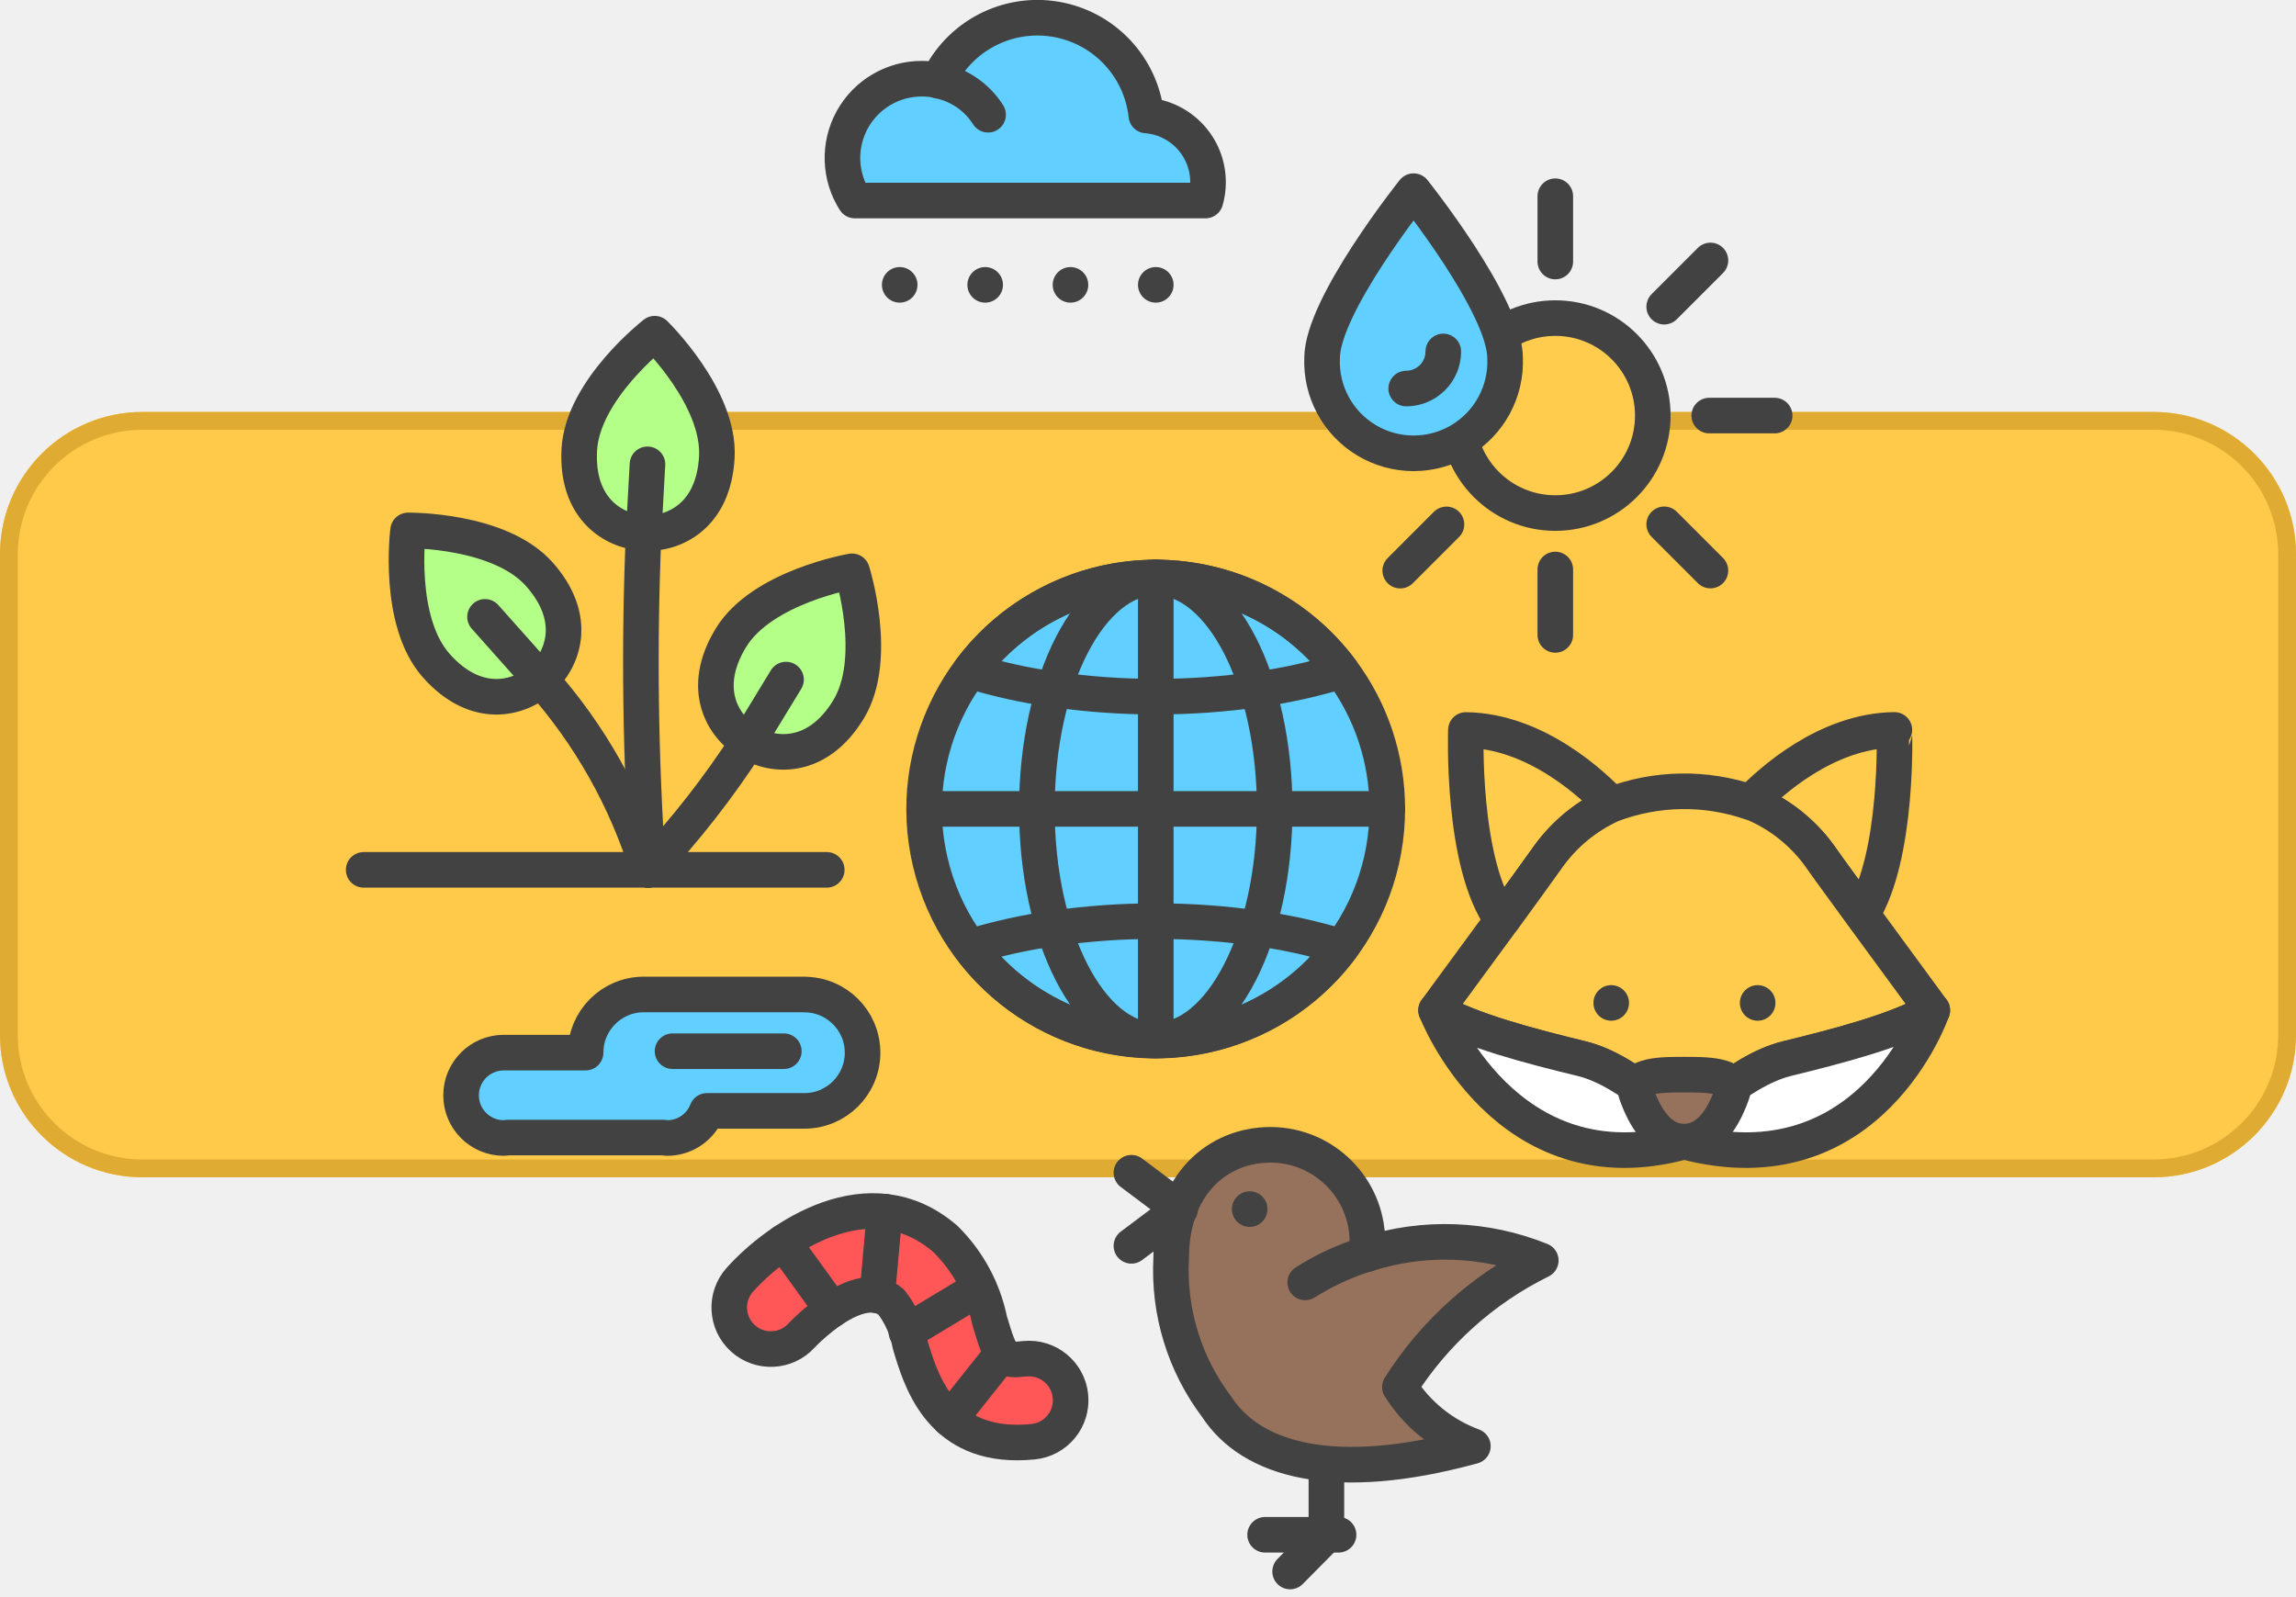
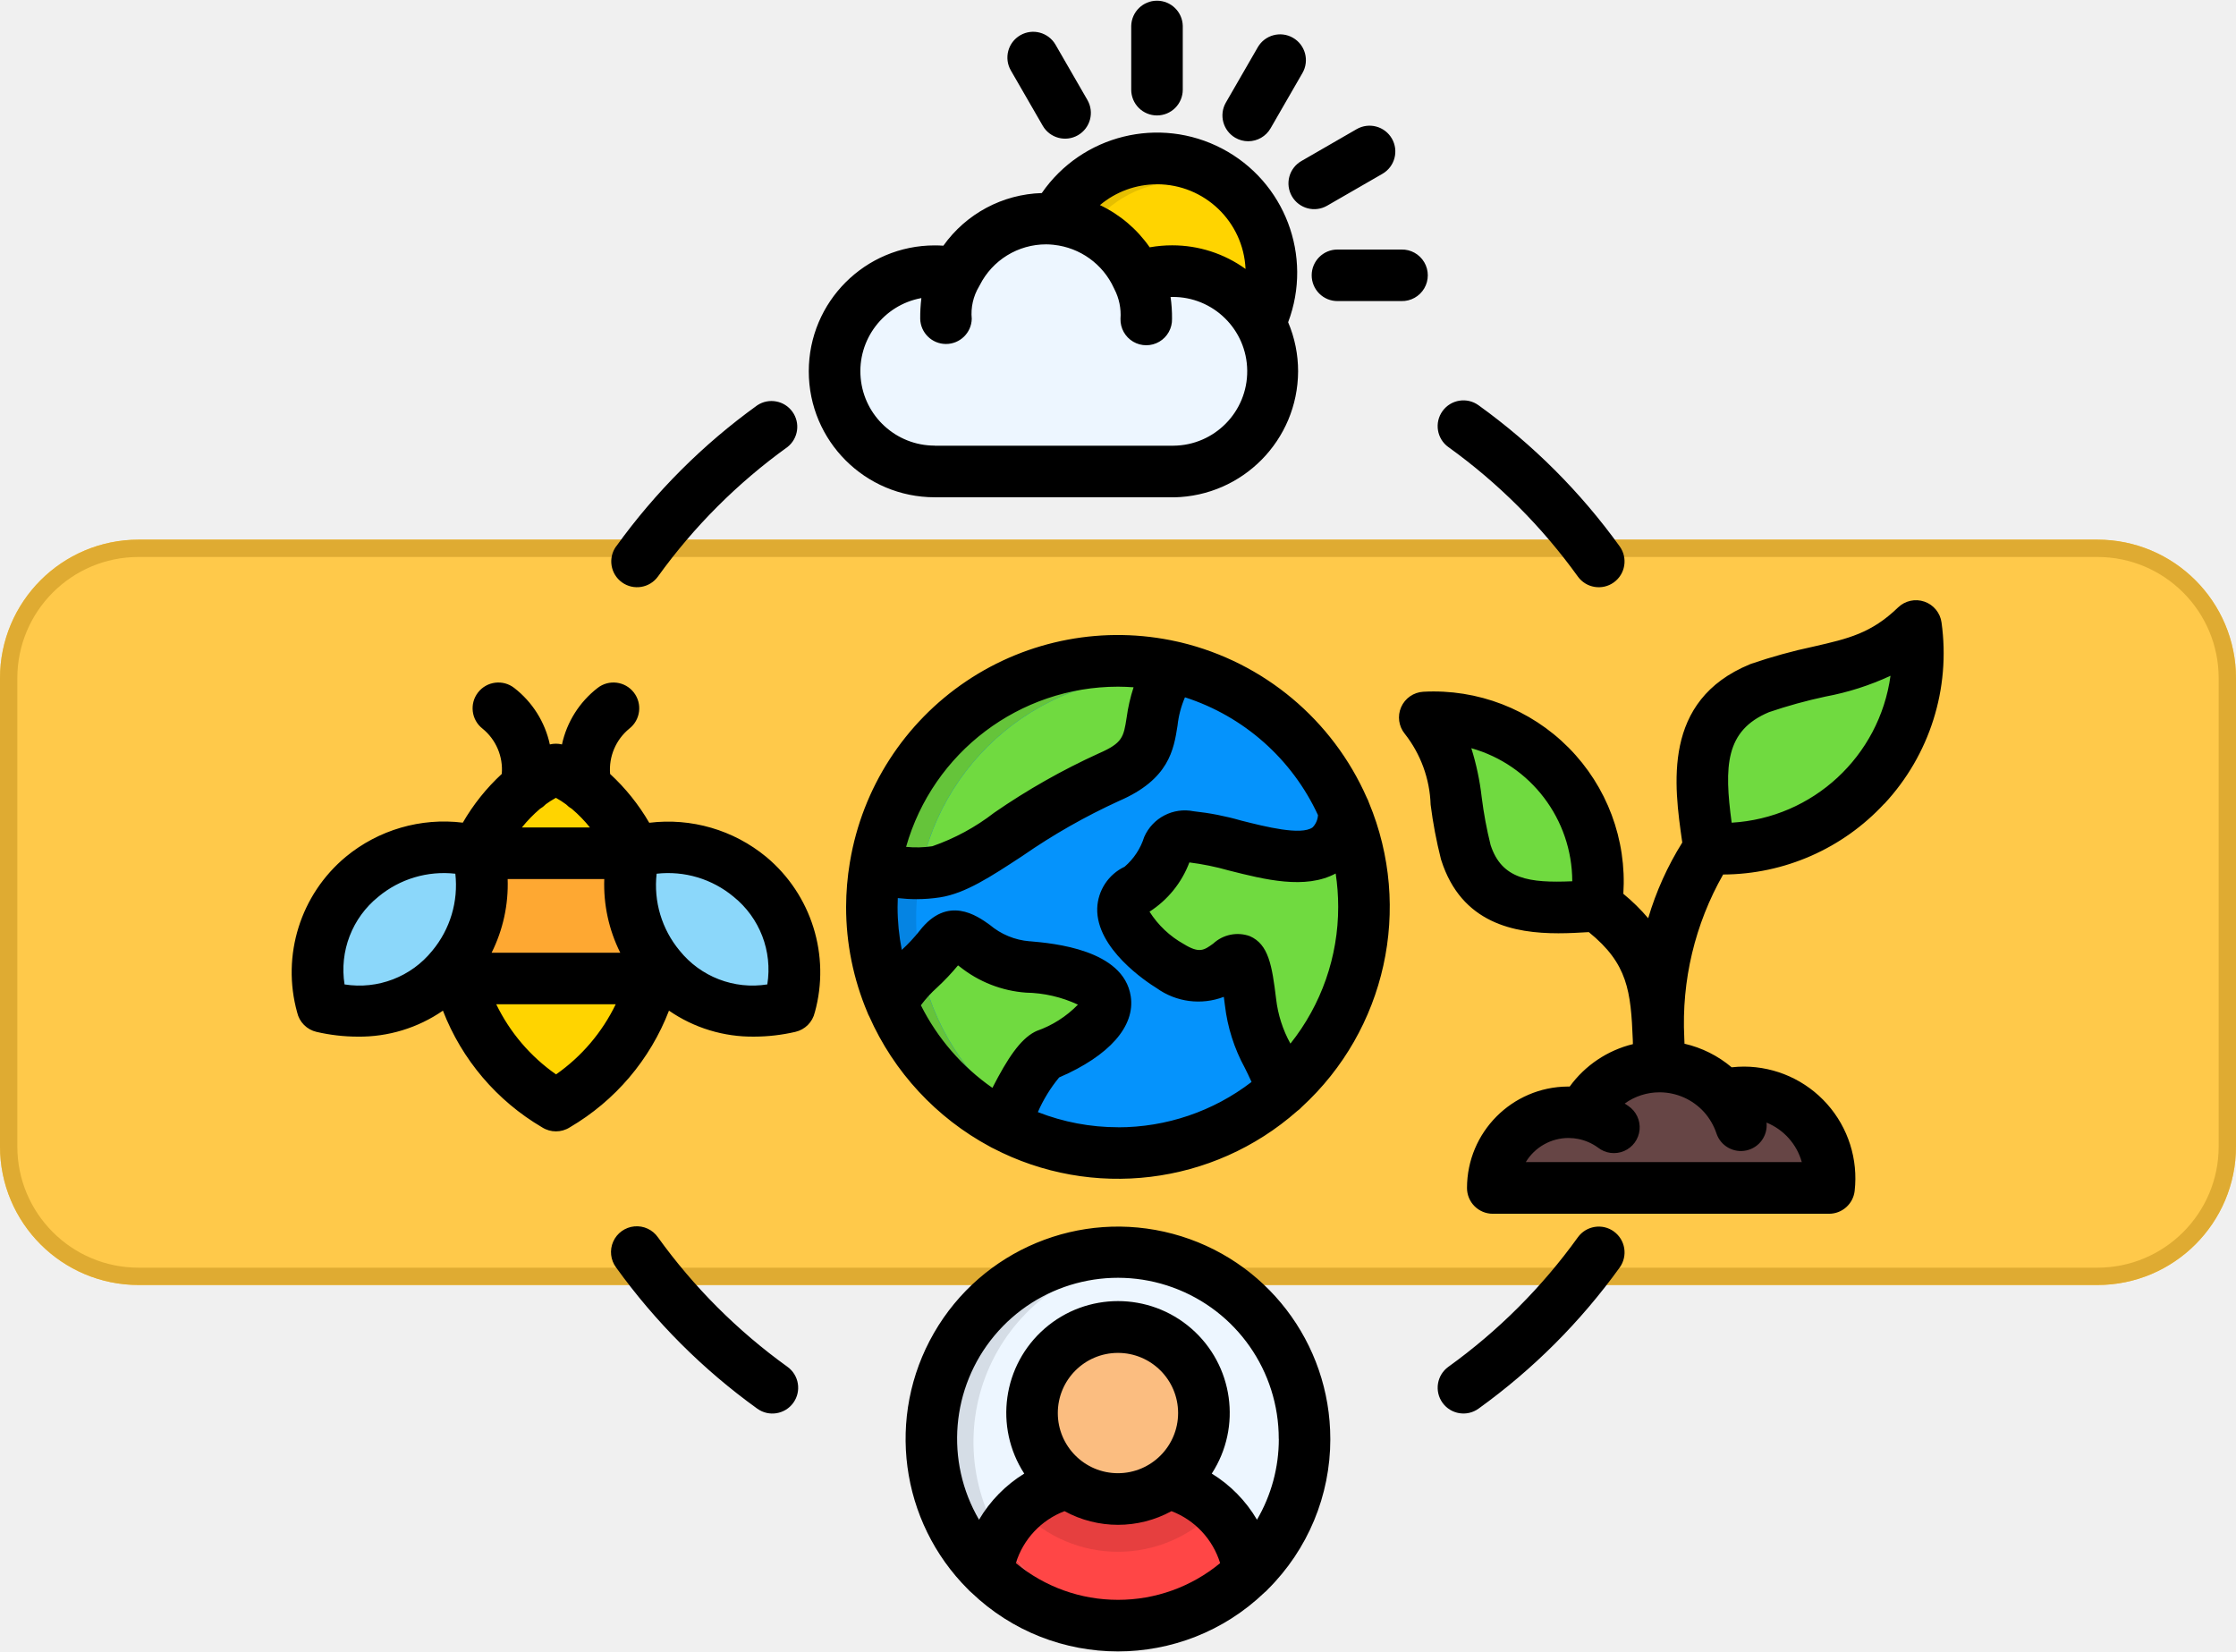
- <svg xmlns="http://www.w3.org/2000/svg" width="129.063" height="89.757" viewBox="0 0 129.063 89.757">
-   <g id="Grupo_1201414" data-name="Grupo 1201414" transform="translate(-788.103 -1984.447)">
+ <svg xmlns="http://www.w3.org/2000/svg" width="129.063" height="95.318" viewBox="0 0 129.063 95.318">
+   <g id="Grupo_1201417" data-name="Grupo 1201417" transform="translate(-788.103 -1976.459)">
    <g id="Rectángulo_410589" data-name="Rectángulo 410589" transform="translate(788.103 2007.607)" fill="#ffc94a" stroke="#dfab32" stroke-width="1">
      <rect width="129.063" height="43.021" rx="8" stroke="none" />
      <rect x="0.5" y="0.5" width="128.063" height="42.021" rx="7.5" fill="none" />
    </g>
-     <g id="Icon_Ecosystem" data-name="Icon Ecosystem" transform="translate(308.546 1473.627)">
-       <path id="Trazado_1275177" data-name="Trazado 1275177" d="M674.648,2068.49h-9.032a3.27,3.27,0,0,0-3.27,3.27h-4.6a2.4,2.4,0,1,0,0,4.8,2.261,2.261,0,0,0,.247-.025h8.7a2.263,2.263,0,0,0,.247.025,2.393,2.393,0,0,0,2.228-1.525h5.477a3.27,3.27,0,0,0,0-6.54Z" transform="translate(-149.871 -1501.766)" fill="#61cfff" stroke="#424242" stroke-linecap="round" stroke-linejoin="round" stroke-width="2" stroke-dasharray="3884.4 116.53 9711 0" />
-       <circle id="Elipse_12358" data-name="Elipse 12358" cx="5.48" cy="5.48" r="5.48" transform="translate(561.504 528.702)" fill="#ffcc4d" stroke="#424242" stroke-linecap="round" stroke-linejoin="round" stroke-width="2" />
-       <path id="Trazado_1275178" data-name="Trazado 1275178" d="M2648.149,1145.84h-3.678" transform="translate(-2068.834 -611.658)" fill="none" stroke="#424242" stroke-linecap="round" stroke-linejoin="round" stroke-width="2" />
-       <path id="Trazado_1275179" data-name="Trazado 1275179" d="M2399.17,1394.818v-3.678" transform="translate(-1832.186 -848.306)" fill="none" stroke="#424242" stroke-linecap="round" stroke-linejoin="round" stroke-width="2" />
-       <path id="Trazado_1275180" data-name="Trazado 1275180" d="M2399.17,799.912V796.24" transform="translate(-1832.186 -274.389)" fill="none" stroke="#424242" stroke-linecap="round" stroke-linejoin="round" stroke-width="2" />
-       <path id="Trazado_1275181" data-name="Trazado 1275181" d="M2154.533,1319.27l-2.6,2.6" transform="translate(-1593.666 -778.971)" fill="none" stroke="#424242" stroke-linecap="round" stroke-linejoin="round" stroke-width="2" />
-       <path id="Trazado_1275182" data-name="Trazado 1275182" d="M2575.213,898.59l-2.6,2.6" transform="translate(-1999.508 -373.129)" fill="none" stroke="#424242" stroke-linecap="round" stroke-linejoin="round" stroke-width="2" />
-       <path id="Trazado_1275183" data-name="Trazado 1275183" d="M2575.213,1321.866l-2.6-2.6" transform="translate(-1999.508 -778.971)" fill="none" stroke="#424242" stroke-linecap="round" stroke-linejoin="round" stroke-width="2" />
-       <path id="Trazado_1275184" data-name="Trazado 1275184" d="M1283.581,521.067a3.652,3.652,0,0,1-.144,1.027h-19.708a4.455,4.455,0,0,1,3.754-6.85,4.239,4.239,0,0,1,.938.1,6.16,6.16,0,0,1,11.693,1.967A3.76,3.76,0,0,1,1283.581,521.067Z" transform="translate(-736.118 0)" fill="#61cfff" stroke="#424242" stroke-linecap="round" stroke-linejoin="round" stroke-width="2" stroke-dasharray="3884.4 116.53 9711 0" />
-       <path id="Trazado_1275185" data-name="Trazado 1275185" d="M1416,612.1a4.282,4.282,0,0,1,2.792,1.913" transform="translate(-883.692 -96.743)" fill="none" stroke="#424242" stroke-linecap="round" stroke-linejoin="round" stroke-width="2" stroke-dasharray="3884.4 116.53 9711 0" />
-       <path id="Trazado_1275186" data-name="Trazado 1275186" d="M1063.129,1403.6c1.417.863,3.89,1.055,5.643-1.821s.2-7.767.2-7.767-5.058.862-6.81,3.739S1061.713,1402.735,1063.129,1403.6Z" transform="translate(-541.52 -851.075)" fill="#b4ff87" stroke="#424242" stroke-linecap="round" stroke-linejoin="round" stroke-width="2" stroke-dasharray="2816.19 116.53 9711 0" />
-       <path id="Trazado_1275187" data-name="Trazado 1275187" d="M1114.822,1566.62l-2.132,3.5" transform="translate(-591.08 -1017.597)" fill="none" stroke="#424242" stroke-linecap="round" stroke-linejoin="round" stroke-width="2" />
-       <path id="Trazado_1275188" data-name="Trazado 1275188" d="M953.21,1673.065a50.949,50.949,0,0,0,5.625-7.2" transform="translate(-437.225 -1113.347)" fill="none" stroke="#424242" stroke-linecap="round" stroke-linejoin="round" stroke-width="2" />
-       <path id="Trazado_1275189" data-name="Trazado 1275189" d="M846.983,1026.509c1.658.092,3.927-.907,4.113-4.27s-3.492-6.939-3.492-6.939-4.051,3.149-4.239,6.512S845.326,1026.418,846.983,1026.509Z" transform="translate(-331.244 -485.722)" fill="#b4ff87" stroke="#424242" stroke-linecap="round" stroke-linejoin="round" stroke-width="2" stroke-dasharray="2816.19 116.53 9711 0" />
-       <path id="Trazado_1275190" data-name="Trazado 1275190" d="M946.454,1223.52l-.214,3.865" transform="translate(-430.501 -686.598)" fill="none" stroke="#424242" stroke-linecap="round" stroke-linejoin="round" stroke-width="2" />
-       <path id="Trazado_1275191" data-name="Trazado 1275191" d="M941.406,1352.042a169.706,169.706,0,0,1-.247-18.932" transform="translate(-425.421 -792.323)" fill="none" stroke="#424242" stroke-linecap="round" stroke-linejoin="round" stroke-width="2" />
-       <path id="Trazado_1275192" data-name="Trazado 1275192" d="M575.81,1337.243c-1.239,1.1-3.638,1.735-5.877-.781s-1.587-7.605-1.587-7.605,5.131-.058,7.372,2.458S577.05,1336.139,575.81,1337.243Z" transform="translate(-65.85 -788.22)" fill="#b4ff87" stroke="#424242" stroke-linecap="round" stroke-linejoin="round" stroke-width="2" stroke-dasharray="2816.19 116.53 9711 0" />
-       <g id="Grupo_1202023" data-name="Grupo 1202023" transform="translate(500 526.833)">
-         <path id="Trazado_1275193" data-name="Trazado 1275193" d="M693.4,1466.63l3.139,3.527" transform="translate(-686.579 -1447.966)" fill="none" stroke="#424242" stroke-linecap="round" stroke-linejoin="round" stroke-width="2" />
-         <path id="Trazado_1275194" data-name="Trazado 1275194" d="M788.425,1577.316a28.878,28.878,0,0,0-6.025-10.7" transform="translate(-772.44 -1544.43)" fill="none" stroke="#424242" stroke-linecap="round" stroke-linejoin="round" stroke-width="2" />
-         <path id="Trazado_1275195" data-name="Trazado 1275195" d="M500,1869.87h26.031" transform="translate(-500 -1836.984)" fill="none" stroke="#424242" stroke-linecap="round" stroke-linejoin="round" stroke-width="2" stroke-dasharray="194.22 116.53 5574.11 19.42" />
-         <path id="Trazado_1275196" data-name="Trazado 1275196" d="M1204.66,937.47l-5.47,8.225" transform="translate(-1174.529 -937.47)" fill="none" stroke="#424242" stroke-linecap="round" stroke-linejoin="round" stroke-width="2" stroke-dasharray="0 116.53 0 0" />
-         <path id="Trazado_1275197" data-name="Trazado 1275197" d="M1254.017,937.47l-8.647,12.978" transform="translate(-1219.081 -937.47)" fill="none" stroke="#424242" stroke-linecap="round" stroke-linejoin="round" stroke-width="2" stroke-dasharray="0 116.53 0 0" />
-         <path id="Trazado_1275198" data-name="Trazado 1275198" d="M1400.222,937.47l-8.272,12.415" transform="translate(-1360.491 -937.47)" fill="none" stroke="#424242" stroke-linecap="round" stroke-linejoin="round" stroke-width="2" stroke-dasharray="0 116.53 0 0" />
-         <path id="Trazado_1275199" data-name="Trazado 1275199" d="M1462.64,937.47l-10.96,16.451" transform="translate(-1418.114 -937.47)" fill="none" stroke="#424242" stroke-linecap="round" stroke-linejoin="round" stroke-width="2" stroke-dasharray="0 116.53 0 0" />
+     <g id="ecosystem_18132659" transform="translate(804.955 1976.449)">
+       <g id="Grupo_1202024" data-name="Grupo 1202024" transform="translate(2.242 10.503)">
+         <path id="Trazado_1275270" data-name="Trazado 1275270" d="M194.91,237.6a13.977,13.977,0,1,0-13.98-13.98A14.005,14.005,0,0,0,194.91,237.6Z" transform="translate(-149.469 -181.114)" fill="#0593fc" fill-rule="evenodd" />
+         <path id="Trazado_1275271" data-name="Trazado 1275271" d="M193.336,304.32a14.035,14.035,0,0,1-6.326-6.844c.711-1.521,1.72-1.957,2.746-3.279,1.352-1.752,1.839.962,4.989,1.164,6.326.559,5.066,3.3,1.061,4.984C194.965,300.79,193.789,303.387,193.336,304.32Z" transform="translate(-154.417 -249.444)" fill="#70da40" fill-rule="evenodd" />
+         <path id="Trazado_1275272" data-name="Trazado 1275272" d="M266.594,271.169c-.717-2.106-1.521-2.668-1.808-4.989-.655-5.343-.953.175-4.565-2.044-1.845-1.138-3.822-3.314-1.89-4.364a4.707,4.707,0,0,0,1.772-2.428c.942-2.32,9.692,3.77,10.014-2.044a13.993,13.993,0,0,1-3.524,15.869Z" transform="translate(-211.814 -218.265)" fill="#70da40" fill-rule="evenodd" />
+         <path id="Trazado_1275273" data-name="Trazado 1275273" d="M195.715,209.65a14.1,14.1,0,0,1,3.144.354c-2.176,2.822-.056,4.688-3.658,6.244-4.58,1.977-7.6,5.03-9.809,5.373a7.813,7.813,0,0,1-3.472-.272,13.98,13.98,0,0,1,13.8-11.7Z" transform="translate(-150.274 -181.114)" fill="#70da40" fill-rule="evenodd" />
+         <path id="Trazado_1275274" data-name="Trazado 1275274" d="M59.769,261.866c9.727-6.131,5.019-17.206,0-19.086C54.75,244.66,50.047,255.734,59.769,261.866Z" transform="translate(-46.256 -208.076)" fill="#ffd400" fill-rule="evenodd" />
+         <path id="Trazado_1275275" data-name="Trazado 1275275" d="M65.213,275.439a11.324,11.324,0,0,0-.875-7.119h-9.1a11.275,11.275,0,0,0-.875,7.119Z" transform="translate(-46.27 -228.861)" fill="#fea832" fill-rule="evenodd" />
+         <path id="Trazado_1275276" data-name="Trazado 1275276" d="M116.153,275.483c-7.248,1.638-10.158-5.568-8.724-8.724C110.581,265.325,117.793,268.235,116.153,275.483Z" transform="translate(-89.362 -227.301)" fill="#8bd7fa" fill-rule="evenodd" />
+         <path id="Trazado_1275277" data-name="Trazado 1275277" d="M12.179,275.483c7.248,1.638,10.158-5.568,8.724-8.724C17.748,265.325,10.535,268.235,12.179,275.483Z" transform="translate(-11.939 -227.301)" fill="#8bd7fa" fill-rule="evenodd" />
+         <path id="Trazado_1275278" data-name="Trazado 1275278" d="M349.62,226.842a9.345,9.345,0,0,1,9.744,10.7c-2.7.149-6.254.6-7.408-3.033C351.07,231.141,351.618,229.292,349.62,226.842Z" transform="translate(-286.753 -195.094)" fill="#70da40" fill-rule="evenodd" />
+         <path id="Trazado_1275279" data-name="Trazado 1275279" d="M446.431,198.98a11.138,11.138,0,0,1-11.746,12.635c-.441-3.2-1.327-7.376,2.874-9.108C441.473,201.127,443.722,201.6,446.431,198.98Z" transform="translate(-355.662 -172.43)" fill="#70da40" fill-rule="evenodd" />
+         <path id="Trazado_1275280" data-name="Trazado 1275280" d="M209.673,390.12a10.6,10.6,0,1,1-10.6,10.6A10.6,10.6,0,0,1,209.673,390.12Z" transform="translate(-164.231 -327.985)" fill="#edf6ff" fill-rule="evenodd" />
+         <path id="Trazado_1275281" data-name="Trazado 1275281" d="M231.009,464.855a10.593,10.593,0,0,1-14.829,0,6.049,6.049,0,0,1,5.978-5.235h2.874A6.049,6.049,0,0,1,231.009,464.855Z" transform="translate(-178.156 -384.546)" fill="#ff4646" fill-rule="evenodd" />
+         <path id="Trazado_1275282" data-name="Trazado 1275282" d="M226.06,461.275a6.011,6.011,0,0,1,4.139-1.655h2.874a5.988,5.988,0,0,1,4.139,1.655,7.8,7.8,0,0,1-11.152,0Z" transform="translate(-186.197 -384.546)" fill="#e63f3f" fill-rule="evenodd" />
+         <path id="Trazado_1275283" data-name="Trazado 1275283" d="M234.657,412.9a4.881,4.881,0,1,0,4.881,4.881A4.882,4.882,0,0,0,234.657,412.9Z" transform="translate(-189.216 -346.524)" fill="#fbbd80" fill-rule="evenodd" />
+         <path id="Trazado_1275284" data-name="Trazado 1275284" d="M239.511,69.361a6.5,6.5,0,1,0-6.5-6.5A6.511,6.511,0,0,0,239.511,69.361Z" transform="translate(-191.853 -56.37)" fill="#ffd400" fill-rule="evenodd" />
+         <path id="Trazado_1275285" data-name="Trazado 1275285" d="M188.8,89.1a5.688,5.688,0,1,0-1.249-11.239,5.686,5.686,0,0,0-5.077-3.115h-.927a5.7,5.7,0,0,0-5.077,3.115,5.5,5.5,0,0,0-1.245-.138,5.688,5.688,0,1,0,0,11.377Z" transform="translate(-140.191 -71.328)" fill="#edf6ff" fill-rule="evenodd" />
+         <path id="Trazado_1275286" data-name="Trazado 1275286" d="M238.533,59.887a6.5,6.5,0,0,1,5.066-3.472,6.261,6.261,0,0,0-.7-.035A6.5,6.5,0,0,0,237.17,59.8h.348A5.845,5.845,0,0,1,238.533,59.887Z" transform="translate(-195.238 -56.378)" fill="#e6bf00" fill-rule="evenodd" />
+         <path id="Trazado_1275287" data-name="Trazado 1275287" d="M194.91,209.65c.389,0,.778.015,1.158.047a13.976,13.976,0,0,0,0,27.855c-.38.03-.769.052-1.158.052a13.977,13.977,0,1,1,0-27.954Z" transform="translate(-149.469 -181.114)" fill="#0584e3" fill-rule="evenodd" />
+         <path id="Trazado_1275288" data-name="Trazado 1275288" d="M184.189,221.708a8.4,8.4,0,0,1-2.269-.359,13.977,13.977,0,0,1,13.8-11.7c.389,0,.778.015,1.158.047A13.987,13.987,0,0,0,184.189,221.708Z" transform="translate(-150.274 -181.114)" fill="#65c43a" fill-rule="evenodd" />
+         <path id="Trazado_1275289" data-name="Trazado 1275289" d="M187.01,305.32a6.667,6.667,0,0,1,1.623-2.07,13.952,13.952,0,0,0,5.244,7.791c-.225.451-.415.855-.544,1.123A14.048,14.048,0,0,1,187.01,305.32Z" transform="translate(-154.417 -257.288)" fill="#65c43a" fill-rule="evenodd" />
+         <path id="Trazado_1275290" data-name="Trazado 1275290" d="M202.91,406.28a10.6,10.6,0,0,1,7.9-16.1,10.329,10.329,0,0,0-1.126-.061,10.6,10.6,0,1,0,0,21.2,10.318,10.318,0,0,0,1.126-.061A10.589,10.589,0,0,1,202.91,406.28Z" transform="translate(-164.24 -327.985)" fill="#d5dde6" fill-rule="evenodd" />
+         <path id="Trazado_1275291" data-name="Trazado 1275291" d="M216.18,478.959a10.56,10.56,0,0,0,7.417,3.027,10.3,10.3,0,0,0,1.126-.061,10.6,10.6,0,0,1-7.9-4.975,6,6,0,0,0-.644,2.009Z" transform="translate(-178.156 -398.65)" fill="#e63f3f" fill-rule="evenodd" />
+         <path id="Trazado_1275292" data-name="Trazado 1275292" d="M384.646,334.905a4.863,4.863,0,0,1,4.867,4.861,4.387,4.387,0,0,1-.035.568H370.37a4.3,4.3,0,0,1,4.3-4.3,4.621,4.621,0,0,1,.84.082,4.863,4.863,0,0,1,7.955-1.065,4.99,4.99,0,0,1,1.184-.143Z" transform="translate(-303.64 -281.857)" fill="#664545" fill-rule="evenodd" />
+         <path id="Trazado_1275293" data-name="Trazado 1275293" d="M353.046,234.517c-.881-3.366-.333-5.209-2.331-7.657-.359-.02-.722-.02-1.085-.006,2,2.448,1.45,4.3,2.336,7.663.922,2.9,3.386,3.2,5.717,3.12C355.709,237.561,353.828,236.976,353.046,234.517Z" transform="translate(-286.761 -195.106)" fill="#5bb034" fill-rule="evenodd" />
+         <path id="Trazado_1275294" data-name="Trazado 1275294" d="M437.567,202.5c-3.586,1.48-3.463,4.744-3.079,7.657a1.454,1.454,0,0,1,1.024.236c.035.026.073.05.1.076-.415-2.992-.681-6.44,3.038-7.97,3.422-1.208,5.574-1,7.873-2.685-.015-.281-.047-.564-.087-.845C443.729,201.589,441.48,201.118,437.567,202.5Z" transform="translate(-355.67 -172.422)" fill="#5bb034" fill-rule="evenodd" />
      </g>
-       <path id="Trazado_1275200" data-name="Trazado 1275200" d="M1803.9,2325.1c-7.813,2.142-12.463.773-14.4-2.212a12.714,12.714,0,0,1-2.559-8.365c0-4.11,2.59-6.364,5.59-6.364a5.453,5.453,0,0,1,5.439,5.439l-.007.282c-.007.144-.014.282-.007.418a14.359,14.359,0,0,1,9.761.363,19.672,19.672,0,0,0-7.919,7.117A8.219,8.219,0,0,0,1803.9,2325.1Z" transform="translate(-1241.549 -1732.983)" fill="#96725c" stroke="#424242" stroke-linecap="round" stroke-linejoin="round" stroke-width="2" stroke-dasharray="369.02 116.53 9711 9711" />
-       <path id="Trazado_1275201" data-name="Trazado 1275201" d="M1912.08,2410.61h.988" transform="translate(-1362.276 -1831.819)" fill="none" stroke="#424242" stroke-linecap="round" stroke-linejoin="round" stroke-width="2" stroke-dasharray="0 77.69" />
-       <path id="Trazado_1275202" data-name="Trazado 1275202" d="M2034.34,2816.71v3.985" transform="translate(-1480.223 -2223.596)" fill="none" stroke="#424242" stroke-linecap="round" stroke-linejoin="round" stroke-width="2" stroke-dasharray="912.83 116.53 9711 9711" />
-       <path id="Trazado_1275203" data-name="Trazado 1275203" d="M1936.66,2929.68h4.13" transform="translate(-1385.989 -2332.582)" fill="none" stroke="#424242" stroke-linecap="round" stroke-linejoin="round" stroke-width="2" stroke-dasharray="912.83 116.53 9711 9711" />
-       <path id="Trazado_1275204" data-name="Trazado 1275204" d="M1723.59,2356.74l2.74-2.055-2.74-2.055" transform="translate(-1180.434 -1775.884)" fill="none" stroke="#424242" stroke-linecap="round" stroke-linejoin="round" stroke-width="2" stroke-dasharray="912.83 116.53 9711 9711" />
-       <path id="Trazado_1275205" data-name="Trazado 1275205" d="M2000.58,2483.766a14.373,14.373,0,0,1,3.48-1.6" transform="translate(-1447.654 -1900.855)" fill="none" stroke="#424242" stroke-linecap="round" stroke-linejoin="round" stroke-width="2" stroke-dasharray="912.83 116.53 9711 9711" />
-       <path id="Trazado_1275206" data-name="Trazado 1275206" d="M1976.5,2931.773l2.04-2.063" transform="translate(-1424.423 -2332.61)" fill="none" stroke="#424242" stroke-linecap="round" stroke-linejoin="round" stroke-width="2" stroke-dasharray="912.83 116.53 9711 9711" />
-       <path id="Trazado_1275207" data-name="Trazado 1275207" d="M2027.45,797.537a5.148,5.148,0,1,0,10.288,0c0-2.95-5.144-9.387-5.144-9.387S2027.45,794.588,2027.45,797.537Z" transform="translate(-1473.576 -266.584)" fill="#61cfff" stroke="#424242" stroke-linecap="round" stroke-linejoin="round" stroke-width="2" stroke-dasharray="2408.33 116.53 9711 0" />
-       <path id="Trazado_1275208" data-name="Trazado 1275208" d="M2161.54,1045.725a2.085,2.085,0,0,0,2.085-2.085" transform="translate(-1602.937 -513.063)" fill="#61cfff" stroke="#424242" stroke-linecap="round" stroke-linejoin="round" stroke-width="2" stroke-dasharray="2544.28 116.53 9711 0" />
-       <path id="Trazado_1275209" data-name="Trazado 1275209" d="M992.26,2158.92h6.256" transform="translate(-474.898 -1589.006)" fill="none" stroke="#424242" stroke-linecap="round" stroke-linejoin="round" stroke-width="2" stroke-dasharray="58.27 116.53 5574.11 19.42" />
-       <path id="Trazado_1275210" data-name="Trazado 1275210" d="M1098.614,2426.7c-4.386,0-5.438-3.562-6.02-5.531a5.477,5.477,0,0,0-1.052-2.36c-1.823-1.569-5.016,1.843-5.048,1.878a2.338,2.338,0,0,1-3.463-3.142c2.14-2.389,7.309-5.944,11.547-2.295a8.983,8.983,0,0,1,2.488,4.585c.676,2.286.8,2.273,1.982,2.155a2.343,2.343,0,1,1,.464,4.664Q1099.042,2426.7,1098.614,2426.7Z" transform="translate(-561.882 -1834.787)" fill="#ff5757" stroke="#424242" stroke-linecap="round" stroke-linejoin="round" stroke-width="2" />
-       <path id="Trazado_1275211" data-name="Trazado 1275211" d="M1171.574,2467.065l-2.744-3.795" transform="translate(-645.24 -1882.622)" fill="none" stroke="#424242" stroke-linecap="round" stroke-linejoin="round" stroke-width="2" />
-       <path id="Trazado_1275212" data-name="Trazado 1275212" d="M1318.845,2414.69l-.425,4.708" transform="translate(-789.554 -1835.755)" fill="none" stroke="#424242" stroke-linecap="round" stroke-linejoin="round" stroke-width="2" />
-       <path id="Trazado_1275213" data-name="Trazado 1275213" d="M1369.018,2536.9l-4.078,2.46" transform="translate(-834.433 -1953.655)" fill="none" stroke="#424242" stroke-linecap="round" stroke-linejoin="round" stroke-width="2" />
-       <path id="Trazado_1275214" data-name="Trazado 1275214" d="M1437.313,2640.77l-2.933,3.688" transform="translate(-901.424 -2053.861)" fill="none" stroke="#424242" stroke-linecap="round" stroke-linejoin="round" stroke-width="2" />
-       <path id="Trazado_1275215" data-name="Trazado 1275215" d="M2264.444,1651.2a8.977,8.977,0,0,0-3.507,2.847c-.656.927-1.469,2.039-2.645,3.655h0a0,0,0,0,0,0,0c-2.318-3.139-2.043-10.694-2.043-10.694C2260.238,1647.059,2263.487,1650.177,2264.444,1651.2Z" transform="translate(-1694.291 -1095.152)" fill="#ffcc4d" stroke="#424242" stroke-linecap="round" stroke-linejoin="round" stroke-width="2" />
-       <path id="Trazado_1275216" data-name="Trazado 1275216" d="M2716.681,1657.3c-1.048-1.438-1.8-2.459-2.412-3.329a8.878,8.878,0,0,0-3.507-2.843,3.433,3.433,0,0,0-.342-.123c1.089-1.129,4.24-4.021,8.083-4.069C2718.5,1646.94,2718.756,1654,2716.681,1657.3Z" transform="translate(-2132.458 -1095.084)" fill="#ffcc4d" stroke="#424242" stroke-linecap="round" stroke-linejoin="round" stroke-width="2" />
-       <path id="Trazado_1275217" data-name="Trazado 1275217" d="M2237.034,1756.95c-1.869,1.129-5.377,2.042-8.172,2.719s-5.775,3.844-5.775,3.844-2.973-3.158-5.768-3.844-6.309-1.589-8.179-2.719c0,0,1.869-2.542,3.713-5.062h.007c1.171-1.617,1.986-2.726,2.645-3.658a8.927,8.927,0,0,1,3.507-2.843,11.492,11.492,0,0,1,7.809-.123,3.417,3.417,0,0,1,.343.123,8.888,8.888,0,0,1,3.507,2.843c.61.87,1.363,1.891,2.411,3.329.076.11.158.219.24.329C2235.165,1754.408,2237.034,1756.95,2237.034,1756.95Z" transform="translate(-1648.858 -1189.338)" fill="#ffcc4d" stroke="#424242" stroke-linecap="round" stroke-linejoin="round" stroke-width="2" />
-       <path id="Trazado_1275218" data-name="Trazado 1275218" d="M2488.28,2081.98h1.641" transform="translate(-1918.153 -1514.78)" fill="none" stroke="#424242" stroke-linecap="round" stroke-linejoin="round" stroke-width="2" stroke-dasharray="0 116.53 0" />
-       <path id="Trazado_1275219" data-name="Trazado 1275219" d="M2676.771,2081.98h-1.641" transform="translate(-2098.412 -1514.78)" fill="none" stroke="#424242" stroke-linecap="round" stroke-linejoin="round" stroke-width="2" stroke-dasharray="0 116.53 0" />
-       <path id="Trazado_1275220" data-name="Trazado 1275220" d="M2237.034,2093.65s-3.459,10.152-13.947,7.385c-10.063,2.767-13.947-7.385-13.947-7.385,1.869,1.129,5.377,2.042,8.179,2.719s5.768,3.844,5.768,3.844,2.973-3.158,5.775-3.844S2235.165,2094.78,2237.034,2093.65Z" transform="translate(-1648.858 -1526.038)" fill="#fff" stroke="#424242" stroke-linecap="round" stroke-linejoin="round" stroke-width="2" />
-       <path id="Trazado_1275221" data-name="Trazado 1275221" d="M2529.637,2200.07c-1.612,0-2.361-1.787-2.687-2.688-.4-1.108,1.613-1.075,2.688-1.075s3.09-.033,2.688,1.075C2532,2198.281,2531.25,2200.07,2529.637,2200.07Z" transform="translate(-1955.408 -1625.075)" fill="#96725c" stroke="#424242" stroke-linecap="round" stroke-linejoin="round" stroke-width="2" />
-       <path id="Trazado_1275222" data-name="Trazado 1275222" d="M1419.521,1416.956a13.017,13.017,0,1,1-2.572-7.757A12.959,12.959,0,0,1,1419.521,1416.956Z" transform="translate(-861.982 -860.664)" fill="#61cfff" stroke="#424242" stroke-linecap="round" stroke-linejoin="round" stroke-width="2" stroke-dasharray="3884.4 116.53 9711 0" />
-       <ellipse id="Elipse_12359" data-name="Elipse 12359" cx="6.684" cy="13.011" rx="6.684" ry="13.011" transform="translate(537.842 543.282)" fill="none" stroke="#424242" stroke-linecap="round" stroke-linejoin="round" stroke-width="2" stroke-dasharray="3884.4 116.53 9711 0" />
-       <path id="Trazado_1275223" data-name="Trazado 1275223" d="M1762.38,1403.82v26.022" transform="translate(-1217.855 -860.539)" fill="none" stroke="#424242" stroke-linecap="round" stroke-linejoin="round" stroke-width="2" stroke-dasharray="3884.4 116.53 9711 0" />
-       <path id="Trazado_1275224" data-name="Trazado 1275224" d="M1393.49,1772.71h26.025" transform="translate(-861.976 -1216.418)" fill="none" stroke="#424242" stroke-linecap="round" stroke-linejoin="round" stroke-width="2" stroke-dasharray="3884.4 116.53 9711 0" />
-       <path id="Trazado_1275225" data-name="Trazado 1275225" d="M1487.329,1409.169a31.058,31.058,0,0,1-4.719,1.044,40.453,40.453,0,0,1-11.442,0,31.061,31.061,0,0,1-4.719-1.044,13.005,13.005,0,0,1,20.879,0Z" transform="translate(-932.363 -860.636)" fill="none" stroke="#424242" stroke-linecap="round" stroke-linejoin="round" stroke-width="2" stroke-dasharray="3884.4 116.53 9711 0" />
-       <path id="Trazado_1275226" data-name="Trazado 1275226" d="M1487.143,1953a13.011,13.011,0,0,1-20.893,0,31.049,31.049,0,0,1,4.718-1.044,40.561,40.561,0,0,1,11.456,0A31.039,31.039,0,0,1,1487.143,1953Z" transform="translate(-932.17 -1388.949)" fill="none" stroke="#424242" stroke-linecap="round" stroke-linejoin="round" stroke-width="2" stroke-dasharray="3884.4 116.53 9711 0" />
+       <g id="Grupo_1202025" data-name="Grupo 1202025" transform="translate(0.023 0.01)">
+         <path id="Trazado_1275295" data-name="Trazado 1275295" d="M18.714,31.548A35.78,35.78,0,0,1,26.863,23.4,1.488,1.488,0,0,1,28.6,25.813a32.825,32.825,0,0,0-7.473,7.471,1.488,1.488,0,1,1-2.417-1.737Zm48.034-5.734a32.825,32.825,0,0,1,7.473,7.471,1.488,1.488,0,1,0,2.417-1.737A35.78,35.78,0,0,0,68.489,23.4a1.488,1.488,0,1,0-1.741,2.415ZM28.6,78.9a32.863,32.863,0,0,1-7.473-7.471,1.489,1.489,0,1,0-2.417,1.739,35.78,35.78,0,0,0,8.149,8.149A1.489,1.489,0,0,0,28.6,78.9Zm47.7-7.812a1.489,1.489,0,0,0-2.078.339A32.788,32.788,0,0,1,66.749,78.9a1.488,1.488,0,1,0,1.741,2.415,35.78,35.78,0,0,0,8.149-8.149,1.489,1.489,0,0,0-.339-2.076ZM62.163,46.337A15.668,15.668,0,0,1,58.281,63.91a1.451,1.451,0,0,1-.259.229,15.637,15.637,0,0,1-17.575,2.137l-.035-.015c-.045-.022-.088-.045-.13-.071a15.8,15.8,0,0,1-6.961-7.514,1.347,1.347,0,0,1-.1-.218,15.63,15.63,0,0,1-1.236-6.106A15.834,15.834,0,0,1,32.2,49.8c0-.02.007-.041.011-.06A15.672,15.672,0,0,1,51.1,37.043a1.742,1.742,0,0,1,.212.048,15.747,15.747,0,0,1,10.733,8.973,1.461,1.461,0,0,1,.117.272ZM35.448,48.89a6.076,6.076,0,0,0,1.517-.037,12.557,12.557,0,0,0,3.573-1.938,39.142,39.142,0,0,1,6.032-3.42c1.378-.6,1.432-.938,1.609-2.072a9.843,9.843,0,0,1,.4-1.744c-.3-.02-.6-.035-.9-.035A12.728,12.728,0,0,0,35.448,48.89ZM40.431,62.8c.868-1.7,1.6-2.791,2.443-3.232.037-.02.074-.037.114-.054a6.16,6.16,0,0,0,2.379-1.517,7.382,7.382,0,0,0-3-.693,6.923,6.923,0,0,1-3.822-1.5l-.1-.073A13.324,13.324,0,0,1,37.246,57a6.925,6.925,0,0,0-.944,1.033A12.8,12.8,0,0,0,40.431,62.8Zm7.244,2.277a12.642,12.642,0,0,0,7.713-2.618c-.13-.29-.261-.557-.389-.815a9.938,9.938,0,0,1-1.149-3.615c-.022-.179-.043-.339-.063-.482a4.121,4.121,0,0,1-3.872-.5c-.586-.361-3.5-2.279-3.435-4.611a2.767,2.767,0,0,1,1.582-2.4,3.737,3.737,0,0,0,1.13-1.717,2.563,2.563,0,0,1,2.854-1.484,16.042,16.042,0,0,1,2.752.54c1.378.348,3.457.873,4.116.389a1.11,1.11,0,0,0,.309-.706,12.772,12.772,0,0,0-7.678-6.8,5.663,5.663,0,0,0-.43,1.636c-.216,1.38-.486,3.1-3.37,4.343a36.085,36.085,0,0,0-5.58,3.176c-1.839,1.206-3.292,2.161-4.749,2.39a9.036,9.036,0,0,1-1.378.106,9.375,9.375,0,0,1-1.069-.063c-.007.173-.013.344-.013.519a12.739,12.739,0,0,0,.244,2.472,9.589,9.589,0,0,0,1.026-1.1c1.618-2.089,3.321-.869,4.049-.348a4.07,4.07,0,0,0,2.3.951l.039,0c1.331.117,5.382.477,5.8,3.167.272,1.735-1.234,3.44-4.133,4.693A8.433,8.433,0,0,0,43.054,64.2a12.674,12.674,0,0,0,4.621.873ZM60.389,52.354a12.9,12.9,0,0,0-.145-1.927c-1.754.94-4.09.352-6.172-.175a15.361,15.361,0,0,0-2.273-.464,5.817,5.817,0,0,1-2.3,2.843A5.523,5.523,0,0,0,51.477,54.5c.9.553,1.167.359,1.7-.028a2.075,2.075,0,0,1,2.109-.43c1.082.471,1.283,1.681,1.519,3.617a6.977,6.977,0,0,0,.827,2.588,12.648,12.648,0,0,0,2.757-7.894ZM30.177,58.446a1.49,1.49,0,0,1-1.123,1.123,10.677,10.677,0,0,1-2.37.274,8.466,8.466,0,0,1-4.922-1.5,13.385,13.385,0,0,1-5.73,6.739,1.486,1.486,0,0,1-1.588,0,13.414,13.414,0,0,1-5.73-6.738,8.479,8.479,0,0,1-4.922,1.5,10.693,10.693,0,0,1-2.372-.274A1.49,1.49,0,0,1,.3,58.446a8.67,8.67,0,0,1,2.811-8.985,8.907,8.907,0,0,1,6.751-1.968,11.978,11.978,0,0,1,2.249-2.813A3.038,3.038,0,0,0,11,42.066a1.488,1.488,0,0,1,1.83-2.348,5.622,5.622,0,0,1,2.055,3.26,1.475,1.475,0,0,1,.7,0,5.628,5.628,0,0,1,2.057-3.26,1.488,1.488,0,0,1,1.83,2.348,3.049,3.049,0,0,0-1.108,2.616A12.079,12.079,0,0,1,20.623,47.5a8.9,8.9,0,0,1,6.749,1.966,8.672,8.672,0,0,1,2.806,8.983ZM11.524,55h7.426a8.805,8.805,0,0,1-.923-4.254H12.45A8.829,8.829,0,0,1,11.524,55Zm3.117-8.558a1.457,1.457,0,0,1-.322.251,7.911,7.911,0,0,0-1.048,1.078H17.2a7.856,7.856,0,0,0-1.044-1.074,1.524,1.524,0,0,1-.33-.257,5.193,5.193,0,0,0-.592-.38,5.161,5.161,0,0,0-.6.382ZM8.1,54.884A5.908,5.908,0,0,0,9.43,50.44a5.912,5.912,0,0,0-4.446,1.331A5.407,5.407,0,0,0,3.035,56.83,5.411,5.411,0,0,0,8.1,54.884Zm10.591,3.09h-6.9a10.542,10.542,0,0,0,3.452,4.049A10.529,10.529,0,0,0,18.688,57.975Zm6.8-6.205a5.9,5.9,0,0,0-4.442-1.329,5.9,5.9,0,0,0,1.329,4.442,5.4,5.4,0,0,0,5.06,1.947,5.4,5.4,0,0,0-1.947-5.06ZM91.908,46.4a12.742,12.742,0,0,1-9.3,4.086A17.3,17.3,0,0,0,80.365,59.9c0,.115.009.235.013.352A6.457,6.457,0,0,1,83.1,61.614a6.606,6.606,0,0,1,.717-.041A6.447,6.447,0,0,1,90.2,68.747a1.488,1.488,0,0,1-1.478,1.32H69.312a1.487,1.487,0,0,1-1.488-1.488,5.859,5.859,0,0,1,5.818-5.855l.039,0,.028,0h.043A6.384,6.384,0,0,1,77.4,60.276c0-.078-.006-.158-.006-.238-.112-2.821-.29-4.407-2.539-6.227-.529.032-1.126.067-1.756.067-2.534,0-5.594-.566-6.76-4.217l-.022-.074a26.18,26.18,0,0,1-.592-3.13,6.993,6.993,0,0,0-1.491-4.092A1.488,1.488,0,0,1,65.3,39.937,10.971,10.971,0,0,1,76.848,51.6a11.1,11.1,0,0,1,1.434,1.409A17.686,17.686,0,0,1,80.25,48.64a.466.466,0,0,0-.007-.05c-.465-3.243-1.171-8.145,3.91-10.238l.071-.028a31.3,31.3,0,0,1,3.625-1c1.99-.456,3.306-.758,4.857-2.253a1.488,1.488,0,0,1,2.508.869,12.758,12.758,0,0,1-3.3,10.463ZM73.9,50.876a8,8,0,0,0-5.827-7.681,15.165,15.165,0,0,1,.6,2.837,23.442,23.442,0,0,0,.514,2.755C69.832,50.757,71.412,50.982,73.9,50.876ZM85.114,64.805a1.488,1.488,0,0,1-2.891.626A3.526,3.526,0,0,0,81.51,64.2a3.472,3.472,0,0,0-2.567-1.143,3.436,3.436,0,0,0-2.016.648c.069.047.14.089.209.14a1.488,1.488,0,1,1-1.756,2.4,2.872,2.872,0,0,0-1.158-.5c-.084-.015-.168-.028-.248-.037l-.02,0c-.093-.009-.182-.015-.27-.015a2.885,2.885,0,0,0-2.467,1.393H87.149a3.468,3.468,0,0,0-2.035-2.281Zm7.155-25.79a15.712,15.712,0,0,1-3.751,1.2,28.65,28.65,0,0,0-3.262.9c-2.538,1.061-2.59,3.139-2.156,6.38a9.838,9.838,0,0,0,9.169-8.48ZM59.935,83.069a12.22,12.22,0,0,1-3.61,8.679,1.367,1.367,0,0,1-.192.182,12.226,12.226,0,0,1-16.916,0,1.482,1.482,0,0,1-.192-.182,12.257,12.257,0,1,1,20.909-8.679ZM47.675,92.351a9.234,9.234,0,0,0,5.9-2.119,4.69,4.69,0,0,0-2.807-3,6.437,6.437,0,0,1-6.177,0,4.69,4.69,0,0,0-2.807,3,9.238,9.238,0,0,0,5.9,2.119Zm3.474-10.787a3.472,3.472,0,1,0-3.472,3.478A3.477,3.477,0,0,0,51.149,81.565Zm5.809,1.5a9.283,9.283,0,1,0-17.3,4.662,7.732,7.732,0,0,1,2.61-2.662,6.449,6.449,0,1,1,10.824,0,7.7,7.7,0,0,1,2.61,2.662,9.22,9.22,0,0,0,1.26-4.662ZM37.1,28.712a7.269,7.269,0,1,1,0-14.538c.169,0,.337.006.5.017a7.232,7.232,0,0,1,5.68-3.038A8.088,8.088,0,0,1,57.5,18.609a7.221,7.221,0,0,1,.575,2.834,7.3,7.3,0,0,1-7.16,7.272H37.1ZM49.93,10.648a5.109,5.109,0,0,0-3.292,1.2,7.307,7.307,0,0,1,2.871,2.437,7.323,7.323,0,0,1,1.3-.115,7.232,7.232,0,0,1,4.232,1.363,5.117,5.117,0,0,0-5.107-4.887ZM37.1,25.735H50.883a4.293,4.293,0,0,0-.076-8.586c-.032,0-.061,0-.093,0a8.374,8.374,0,0,1,.084,1.262,1.488,1.488,0,1,1-2.975,0,3.208,3.208,0,0,0-.354-1.718c-.006-.009-.007-.019-.013-.028a.149.149,0,0,1-.015-.03,4.316,4.316,0,0,0-3.461-2.493l-.045-.006c-.134-.013-.268-.022-.4-.022A4.284,4.284,0,0,0,39.7,16.471c-.007.015-.017.028-.024.043s-.009.019-.015.028a3.062,3.062,0,0,0-.423,1.873,1.488,1.488,0,0,1-2.975,0,9.3,9.3,0,0,1,.067-1.2,4.293,4.293,0,0,0,.774,8.516ZM49.93,6.673a1.487,1.487,0,0,0,1.488-1.488V1.5a1.488,1.488,0,0,0-2.975,0V5.186A1.485,1.485,0,0,0,49.93,6.673Zm4.522,1.29a1.474,1.474,0,0,0,.743.2,1.49,1.49,0,0,0,1.29-.745l1.841-3.193a1.488,1.488,0,0,0-2.578-1.488L53.906,5.93a1.491,1.491,0,0,0,.545,2.033Zm3.265,3.375a1.488,1.488,0,0,0,2.033.545l3.193-1.841a1.488,1.488,0,0,0-1.488-2.578L58.263,9.306a1.487,1.487,0,0,0-.545,2.033ZM58.859,15.9a1.487,1.487,0,0,0,1.488,1.488h3.688a1.488,1.488,0,1,0,0-2.975H60.346A1.488,1.488,0,0,0,58.859,15.9ZM43.336,7.269a1.488,1.488,0,1,0,2.578-1.488L44.073,2.589a1.488,1.488,0,1,0-2.578,1.488Z" transform="translate(-0.023 -0.01)" />
+       </g>
    </g>
  </g>
</svg>
